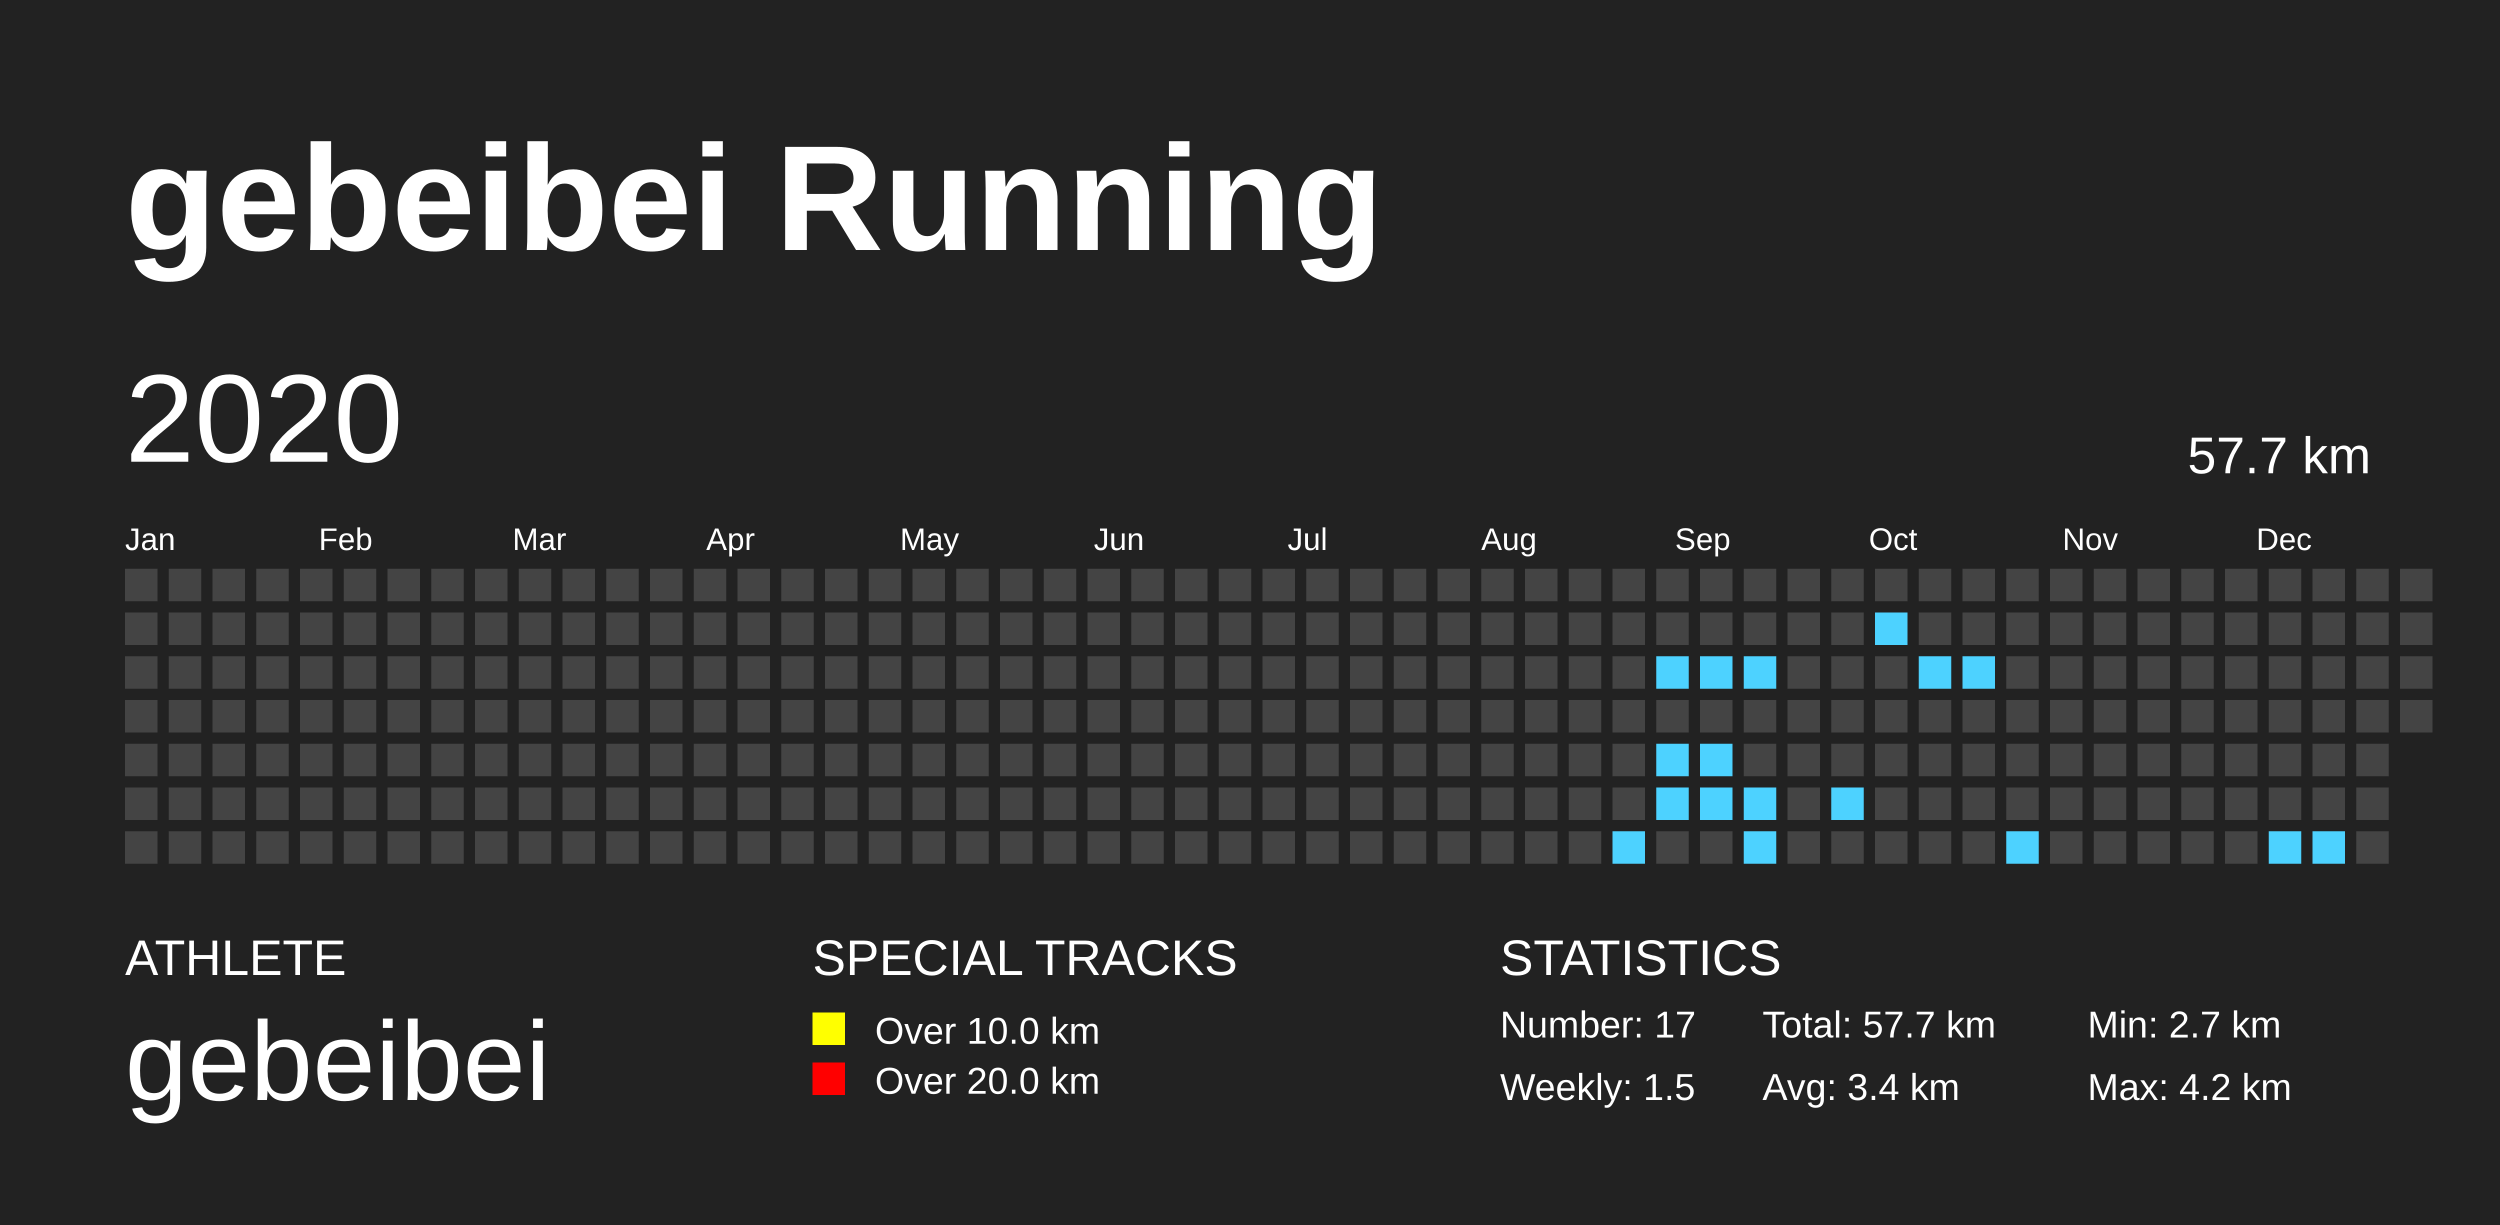
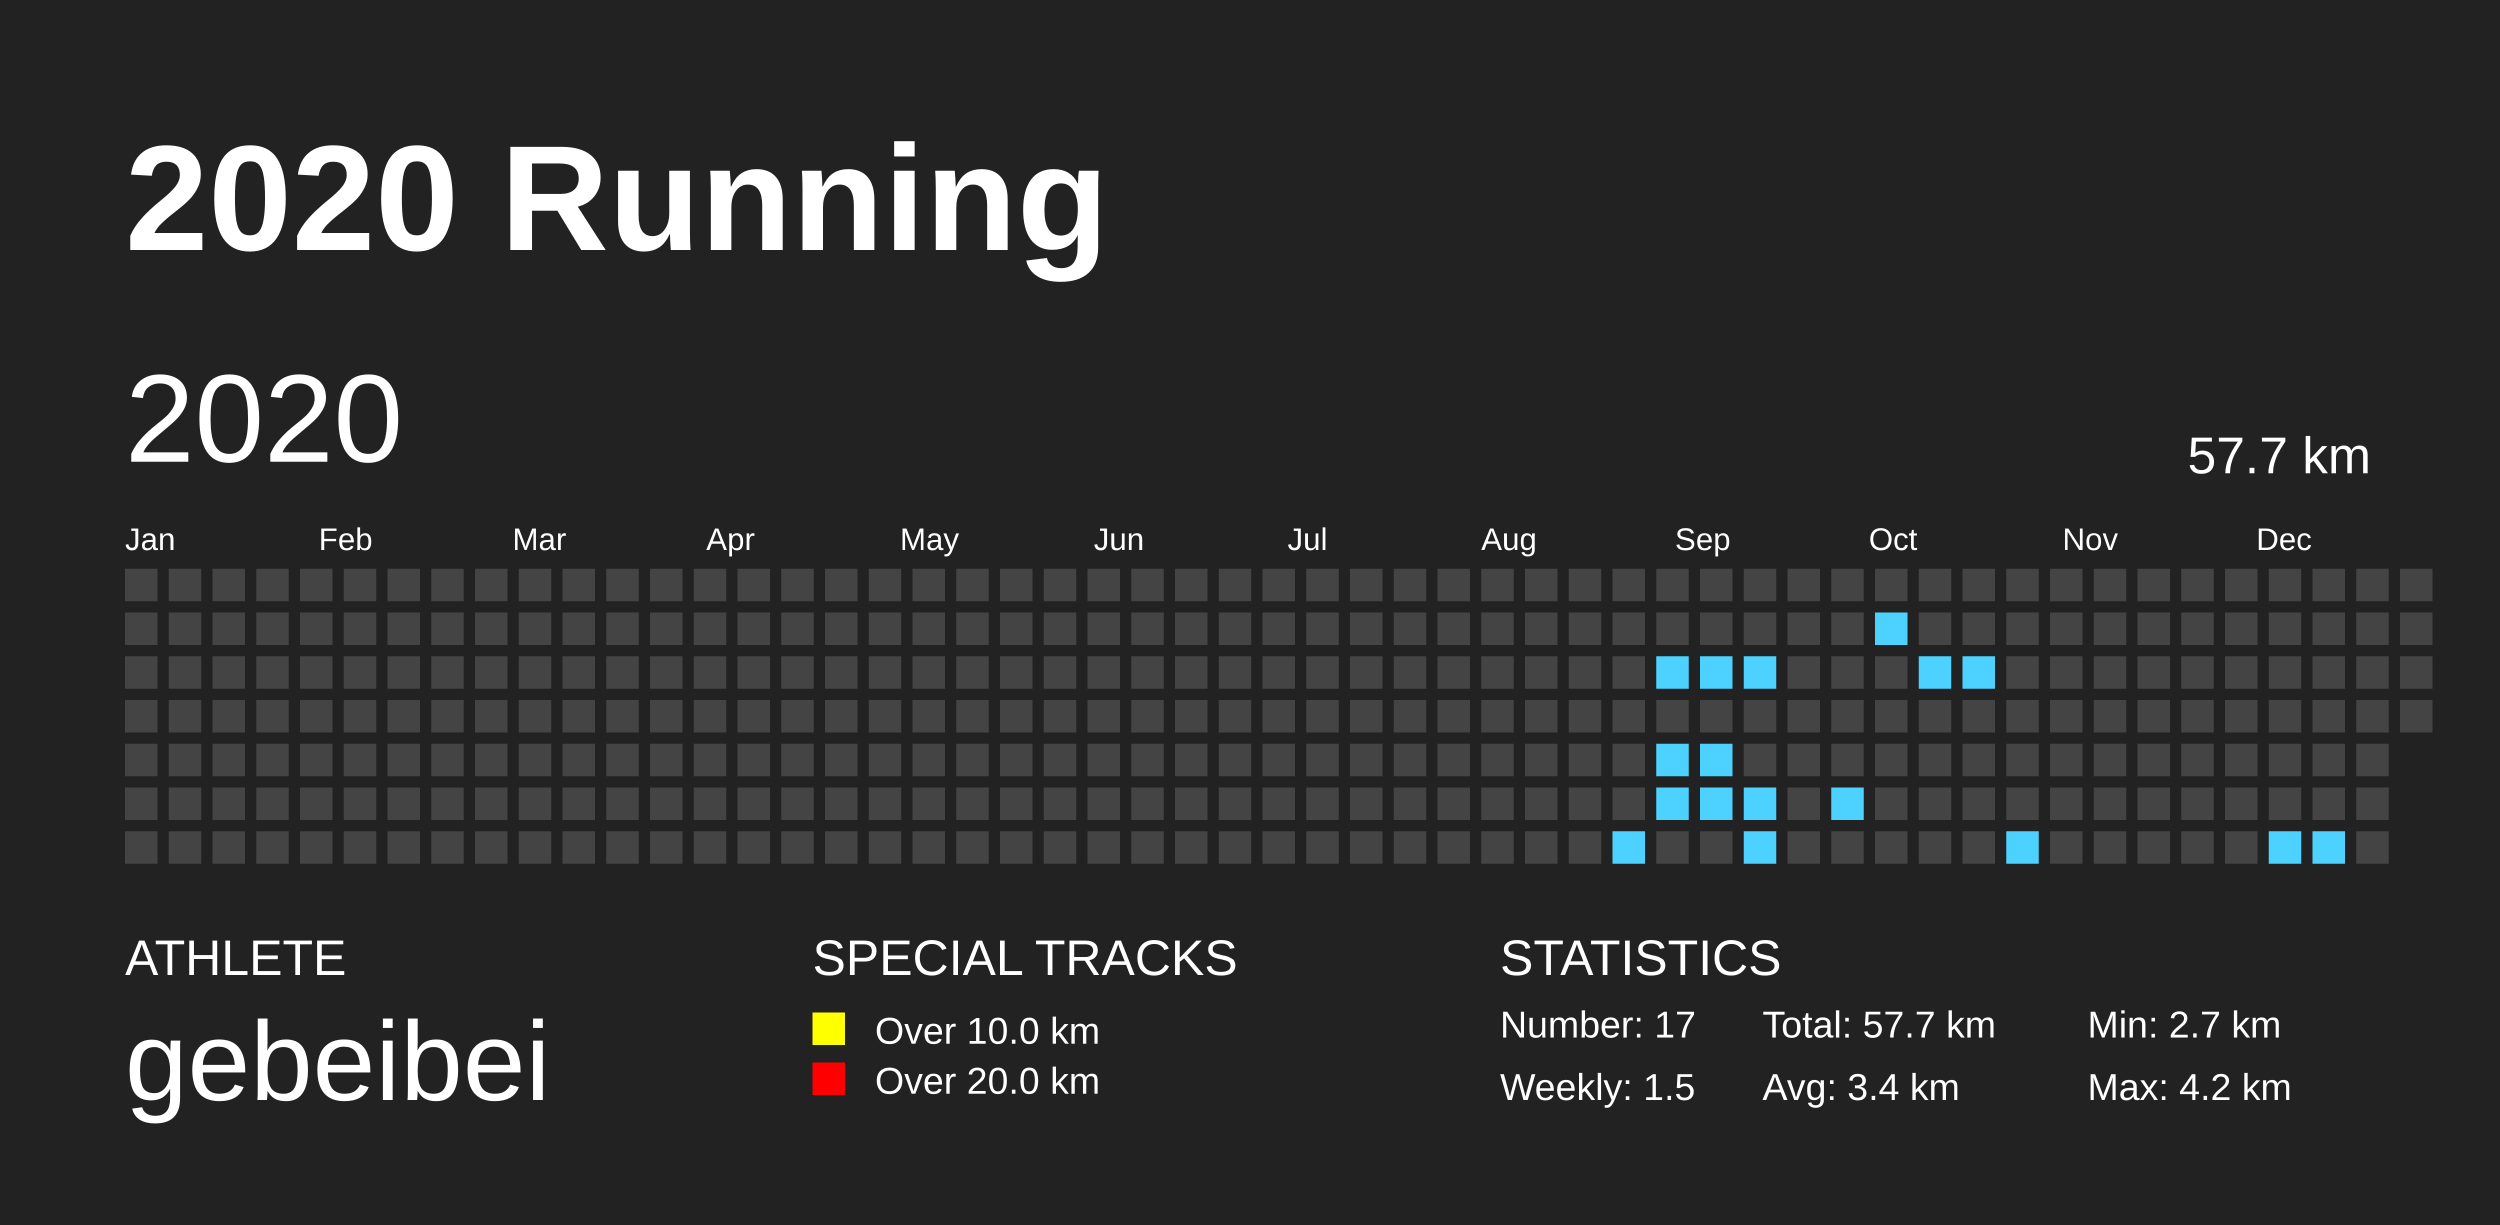
<svg xmlns="http://www.w3.org/2000/svg" baseProfile="full" height="98mm" version="1.1" viewBox="0,0,200,98" width="200mm">
  <defs />
  <rect fill="#222222" height="98" width="200" x="0" y="0" />
-   <text fill="#FFFFFF" style="font-size:12px; font-family:Arial; font-weight:bold;" x="10" y="20">gebeibei Running</text>
+   <text fill="#FFFFFF" style="font-size:12px; font-family:Arial; font-weight:bold;" x="10" y="20">2020 Running</text>
  <text fill="#FFFFFF" style="font-size:4px; font-family:Arial" x="10" y="78">ATHLETE</text>
  <text fill="#FFFFFF" style="font-size:9px; font-family:Arial" x="10" y="88">gebeibei</text>
  <text fill="#FFFFFF" style="font-size:4px; font-family:Arial" x="65" y="78">SPECIAL TRACKS</text>
  <rect fill="yellow" height="2.6" width="2.6" x="65" y="81" />
  <text fill="#FFFFFF" style="font-size:3px; font-family:Arial" x="70" y="83.5">Over 10.0 km</text>
  <rect fill="red" height="2.6" width="2.6" x="65" y="85" />
  <text fill="#FFFFFF" style="font-size:3px; font-family:Arial" x="70" y="87.5">Over 20.0 km</text>
  <text fill="#FFFFFF" style="font-size:4px; font-family:Arial" x="120" y="78">STATISTICS</text>
  <text fill="#FFFFFF" style="font-size:3px; font-family:Arial" x="120" y="83">Number: 17</text>
  <text fill="#FFFFFF" style="font-size:3px; font-family:Arial" x="120" y="88">Weekly: 1.5</text>
  <text fill="#FFFFFF" style="font-size:3px; font-family:Arial" x="141" y="83">Total: 57.7 km</text>
  <text fill="#FFFFFF" style="font-size:3px; font-family:Arial" x="141" y="88">Avg: 3.4 km</text>
  <text fill="#FFFFFF" style="font-size:3px; font-family:Arial" x="167" y="83">Min: 2.7 km</text>
  <text fill="#FFFFFF" style="font-size:3px; font-family:Arial" x="167" y="88">Max: 4.2 km</text>
  <text dominant-baseline="hanging" fill="#FFFFFF" style="font-size:10.0px; font-family:Arial;" x="10" y="30">2020</text>
  <text dominant-baseline="hanging" fill="#FFFFFF" style="font-size:4.125px; font-family:Arial;" x="175" y="35">57.7 km</text>
  <text fill="#FFFFFF" style="font-size:2.5px; font-family:Arial" x="10.0" y="44">Jan</text>
  <text fill="#FFFFFF" style="font-size:2.5px; font-family:Arial" x="25.5" y="44">Feb</text>
  <text fill="#FFFFFF" style="font-size:2.5px; font-family:Arial" x="41.0" y="44">Mar</text>
  <text fill="#FFFFFF" style="font-size:2.5px; font-family:Arial" x="56.5" y="44">Apr</text>
  <text fill="#FFFFFF" style="font-size:2.5px; font-family:Arial" x="72.0" y="44">May</text>
  <text fill="#FFFFFF" style="font-size:2.5px; font-family:Arial" x="87.5" y="44">Jun</text>
  <text fill="#FFFFFF" style="font-size:2.5px; font-family:Arial" x="103.0" y="44">Jul</text>
  <text fill="#FFFFFF" style="font-size:2.5px; font-family:Arial" x="118.5" y="44">Aug</text>
  <text fill="#FFFFFF" style="font-size:2.5px; font-family:Arial" x="134.0" y="44">Sep</text>
  <text fill="#FFFFFF" style="font-size:2.5px; font-family:Arial" x="149.5" y="44">Oct</text>
  <text fill="#FFFFFF" style="font-size:2.5px; font-family:Arial" x="165.0" y="44">Nov</text>
  <text fill="#FFFFFF" style="font-size:2.5px; font-family:Arial" x="180.5" y="44">Dec</text>
  <rect fill="#444444" height="2.6" width="2.6" x="10.0" y="45.5" />
  <rect fill="#444444" height="2.6" width="2.6" x="10.0" y="49.0" />
  <rect fill="#444444" height="2.6" width="2.6" x="10.0" y="52.5" />
  <rect fill="#444444" height="2.6" width="2.6" x="10.0" y="56.0" />
  <rect fill="#444444" height="2.6" width="2.6" x="10.0" y="59.5" />
  <rect fill="#444444" height="2.6" width="2.6" x="10.0" y="63.0" />
  <rect fill="#444444" height="2.6" width="2.6" x="10.0" y="66.5" />
  <rect fill="#444444" height="2.6" width="2.6" x="13.5" y="45.5" />
  <rect fill="#444444" height="2.6" width="2.6" x="13.5" y="49.0" />
  <rect fill="#444444" height="2.6" width="2.6" x="13.5" y="52.5" />
  <rect fill="#444444" height="2.6" width="2.6" x="13.5" y="56.0" />
  <rect fill="#444444" height="2.6" width="2.6" x="13.5" y="59.5" />
  <rect fill="#444444" height="2.6" width="2.6" x="13.5" y="63.0" />
  <rect fill="#444444" height="2.6" width="2.6" x="13.5" y="66.5" />
  <rect fill="#444444" height="2.6" width="2.6" x="17.0" y="45.5" />
  <rect fill="#444444" height="2.6" width="2.6" x="17.0" y="49.0" />
  <rect fill="#444444" height="2.6" width="2.6" x="17.0" y="52.5" />
  <rect fill="#444444" height="2.6" width="2.6" x="17.0" y="56.0" />
  <rect fill="#444444" height="2.6" width="2.6" x="17.0" y="59.5" />
  <rect fill="#444444" height="2.6" width="2.6" x="17.0" y="63.0" />
  <rect fill="#444444" height="2.6" width="2.6" x="17.0" y="66.5" />
  <rect fill="#444444" height="2.6" width="2.6" x="20.5" y="45.5" />
  <rect fill="#444444" height="2.6" width="2.6" x="20.5" y="49.0" />
  <rect fill="#444444" height="2.6" width="2.6" x="20.5" y="52.5" />
  <rect fill="#444444" height="2.6" width="2.6" x="20.5" y="56.0" />
  <rect fill="#444444" height="2.6" width="2.6" x="20.5" y="59.5" />
  <rect fill="#444444" height="2.6" width="2.6" x="20.5" y="63.0" />
  <rect fill="#444444" height="2.6" width="2.6" x="20.5" y="66.5" />
  <rect fill="#444444" height="2.6" width="2.6" x="24.0" y="45.5" />
  <rect fill="#444444" height="2.6" width="2.6" x="24.0" y="49.0" />
  <rect fill="#444444" height="2.6" width="2.6" x="24.0" y="52.5" />
  <rect fill="#444444" height="2.6" width="2.6" x="24.0" y="56.0" />
  <rect fill="#444444" height="2.6" width="2.6" x="24.0" y="59.5" />
  <rect fill="#444444" height="2.6" width="2.6" x="24.0" y="63.0" />
  <rect fill="#444444" height="2.6" width="2.6" x="24.0" y="66.5" />
  <rect fill="#444444" height="2.6" width="2.6" x="27.5" y="45.5" />
  <rect fill="#444444" height="2.6" width="2.6" x="27.5" y="49.0" />
  <rect fill="#444444" height="2.6" width="2.6" x="27.5" y="52.5" />
  <rect fill="#444444" height="2.6" width="2.6" x="27.5" y="56.0" />
  <rect fill="#444444" height="2.6" width="2.6" x="27.5" y="59.5" />
  <rect fill="#444444" height="2.6" width="2.6" x="27.5" y="63.0" />
  <rect fill="#444444" height="2.6" width="2.6" x="27.5" y="66.5" />
  <rect fill="#444444" height="2.6" width="2.6" x="31.0" y="45.5" />
  <rect fill="#444444" height="2.6" width="2.6" x="31.0" y="49.0" />
  <rect fill="#444444" height="2.6" width="2.6" x="31.0" y="52.5" />
  <rect fill="#444444" height="2.6" width="2.6" x="31.0" y="56.0" />
  <rect fill="#444444" height="2.6" width="2.6" x="31.0" y="59.5" />
  <rect fill="#444444" height="2.6" width="2.6" x="31.0" y="63.0" />
  <rect fill="#444444" height="2.6" width="2.6" x="31.0" y="66.5" />
  <rect fill="#444444" height="2.6" width="2.6" x="34.5" y="45.5" />
  <rect fill="#444444" height="2.6" width="2.6" x="34.5" y="49.0" />
  <rect fill="#444444" height="2.6" width="2.6" x="34.5" y="52.5" />
  <rect fill="#444444" height="2.6" width="2.6" x="34.5" y="56.0" />
  <rect fill="#444444" height="2.6" width="2.6" x="34.5" y="59.5" />
  <rect fill="#444444" height="2.6" width="2.6" x="34.5" y="63.0" />
  <rect fill="#444444" height="2.6" width="2.6" x="34.5" y="66.5" />
  <rect fill="#444444" height="2.6" width="2.6" x="38.0" y="45.5" />
  <rect fill="#444444" height="2.6" width="2.6" x="38.0" y="49.0" />
  <rect fill="#444444" height="2.6" width="2.6" x="38.0" y="52.5" />
  <rect fill="#444444" height="2.6" width="2.6" x="38.0" y="56.0" />
  <rect fill="#444444" height="2.6" width="2.6" x="38.0" y="59.5" />
  <rect fill="#444444" height="2.6" width="2.6" x="38.0" y="63.0" />
  <rect fill="#444444" height="2.6" width="2.6" x="38.0" y="66.5" />
  <rect fill="#444444" height="2.6" width="2.6" x="41.5" y="45.5" />
  <rect fill="#444444" height="2.6" width="2.6" x="41.5" y="49.0" />
  <rect fill="#444444" height="2.6" width="2.6" x="41.5" y="52.5" />
  <rect fill="#444444" height="2.6" width="2.6" x="41.5" y="56.0" />
  <rect fill="#444444" height="2.6" width="2.6" x="41.5" y="59.5" />
  <rect fill="#444444" height="2.6" width="2.6" x="41.5" y="63.0" />
  <rect fill="#444444" height="2.6" width="2.6" x="41.5" y="66.5" />
  <rect fill="#444444" height="2.6" width="2.6" x="45.0" y="45.5" />
  <rect fill="#444444" height="2.6" width="2.6" x="45.0" y="49.0" />
  <rect fill="#444444" height="2.6" width="2.6" x="45.0" y="52.5" />
  <rect fill="#444444" height="2.6" width="2.6" x="45.0" y="56.0" />
  <rect fill="#444444" height="2.6" width="2.6" x="45.0" y="59.5" />
  <rect fill="#444444" height="2.6" width="2.6" x="45.0" y="63.0" />
  <rect fill="#444444" height="2.6" width="2.6" x="45.0" y="66.5" />
  <rect fill="#444444" height="2.6" width="2.6" x="48.5" y="45.5" />
  <rect fill="#444444" height="2.6" width="2.6" x="48.5" y="49.0" />
  <rect fill="#444444" height="2.6" width="2.6" x="48.5" y="52.5" />
  <rect fill="#444444" height="2.6" width="2.6" x="48.5" y="56.0" />
  <rect fill="#444444" height="2.6" width="2.6" x="48.5" y="59.5" />
  <rect fill="#444444" height="2.6" width="2.6" x="48.5" y="63.0" />
  <rect fill="#444444" height="2.6" width="2.6" x="48.5" y="66.5" />
  <rect fill="#444444" height="2.6" width="2.6" x="52.0" y="45.5" />
  <rect fill="#444444" height="2.6" width="2.6" x="52.0" y="49.0" />
  <rect fill="#444444" height="2.6" width="2.6" x="52.0" y="52.5" />
  <rect fill="#444444" height="2.6" width="2.6" x="52.0" y="56.0" />
  <rect fill="#444444" height="2.6" width="2.6" x="52.0" y="59.5" />
  <rect fill="#444444" height="2.6" width="2.6" x="52.0" y="63.0" />
  <rect fill="#444444" height="2.6" width="2.6" x="52.0" y="66.5" />
  <rect fill="#444444" height="2.6" width="2.6" x="55.5" y="45.5" />
  <rect fill="#444444" height="2.6" width="2.6" x="55.5" y="49.0" />
  <rect fill="#444444" height="2.6" width="2.6" x="55.5" y="52.5" />
  <rect fill="#444444" height="2.6" width="2.6" x="55.5" y="56.0" />
  <rect fill="#444444" height="2.6" width="2.6" x="55.5" y="59.5" />
  <rect fill="#444444" height="2.6" width="2.6" x="55.5" y="63.0" />
  <rect fill="#444444" height="2.6" width="2.6" x="55.5" y="66.5" />
  <rect fill="#444444" height="2.6" width="2.6" x="59.0" y="45.5" />
  <rect fill="#444444" height="2.6" width="2.6" x="59.0" y="49.0" />
  <rect fill="#444444" height="2.6" width="2.6" x="59.0" y="52.5" />
  <rect fill="#444444" height="2.6" width="2.6" x="59.0" y="56.0" />
  <rect fill="#444444" height="2.6" width="2.6" x="59.0" y="59.5" />
  <rect fill="#444444" height="2.6" width="2.6" x="59.0" y="63.0" />
  <rect fill="#444444" height="2.6" width="2.6" x="59.0" y="66.5" />
  <rect fill="#444444" height="2.6" width="2.6" x="62.5" y="45.5" />
  <rect fill="#444444" height="2.6" width="2.6" x="62.5" y="49.0" />
  <rect fill="#444444" height="2.6" width="2.6" x="62.5" y="52.5" />
  <rect fill="#444444" height="2.6" width="2.6" x="62.5" y="56.0" />
  <rect fill="#444444" height="2.6" width="2.6" x="62.5" y="59.5" />
  <rect fill="#444444" height="2.6" width="2.6" x="62.5" y="63.0" />
  <rect fill="#444444" height="2.6" width="2.6" x="62.5" y="66.5" />
  <rect fill="#444444" height="2.6" width="2.6" x="66.0" y="45.5" />
  <rect fill="#444444" height="2.6" width="2.6" x="66.0" y="49.0" />
  <rect fill="#444444" height="2.6" width="2.6" x="66.0" y="52.5" />
  <rect fill="#444444" height="2.6" width="2.6" x="66.0" y="56.0" />
  <rect fill="#444444" height="2.6" width="2.6" x="66.0" y="59.5" />
  <rect fill="#444444" height="2.6" width="2.6" x="66.0" y="63.0" />
  <rect fill="#444444" height="2.6" width="2.6" x="66.0" y="66.5" />
  <rect fill="#444444" height="2.6" width="2.6" x="69.5" y="45.5" />
  <rect fill="#444444" height="2.6" width="2.6" x="69.5" y="49.0" />
  <rect fill="#444444" height="2.6" width="2.6" x="69.5" y="52.5" />
  <rect fill="#444444" height="2.6" width="2.6" x="69.5" y="56.0" />
  <rect fill="#444444" height="2.6" width="2.6" x="69.5" y="59.5" />
  <rect fill="#444444" height="2.6" width="2.6" x="69.5" y="63.0" />
  <rect fill="#444444" height="2.6" width="2.6" x="69.5" y="66.5" />
  <rect fill="#444444" height="2.6" width="2.6" x="73.0" y="45.5" />
  <rect fill="#444444" height="2.6" width="2.6" x="73.0" y="49.0" />
  <rect fill="#444444" height="2.6" width="2.6" x="73.0" y="52.5" />
  <rect fill="#444444" height="2.6" width="2.6" x="73.0" y="56.0" />
  <rect fill="#444444" height="2.6" width="2.6" x="73.0" y="59.5" />
  <rect fill="#444444" height="2.6" width="2.6" x="73.0" y="63.0" />
  <rect fill="#444444" height="2.6" width="2.6" x="73.0" y="66.5" />
  <rect fill="#444444" height="2.6" width="2.6" x="76.5" y="45.5" />
  <rect fill="#444444" height="2.6" width="2.6" x="76.5" y="49.0" />
  <rect fill="#444444" height="2.6" width="2.6" x="76.5" y="52.5" />
  <rect fill="#444444" height="2.6" width="2.6" x="76.5" y="56.0" />
  <rect fill="#444444" height="2.6" width="2.6" x="76.5" y="59.5" />
  <rect fill="#444444" height="2.6" width="2.6" x="76.5" y="63.0" />
  <rect fill="#444444" height="2.6" width="2.6" x="76.5" y="66.5" />
  <rect fill="#444444" height="2.6" width="2.6" x="80.0" y="45.5" />
  <rect fill="#444444" height="2.6" width="2.6" x="80.0" y="49.0" />
  <rect fill="#444444" height="2.6" width="2.6" x="80.0" y="52.5" />
  <rect fill="#444444" height="2.6" width="2.6" x="80.0" y="56.0" />
  <rect fill="#444444" height="2.6" width="2.6" x="80.0" y="59.5" />
  <rect fill="#444444" height="2.6" width="2.6" x="80.0" y="63.0" />
  <rect fill="#444444" height="2.6" width="2.6" x="80.0" y="66.5" />
  <rect fill="#444444" height="2.6" width="2.6" x="83.5" y="45.5" />
  <rect fill="#444444" height="2.6" width="2.6" x="83.5" y="49.0" />
  <rect fill="#444444" height="2.6" width="2.6" x="83.5" y="52.5" />
  <rect fill="#444444" height="2.6" width="2.6" x="83.5" y="56.0" />
  <rect fill="#444444" height="2.6" width="2.6" x="83.5" y="59.5" />
  <rect fill="#444444" height="2.6" width="2.6" x="83.5" y="63.0" />
  <rect fill="#444444" height="2.6" width="2.6" x="83.5" y="66.5" />
  <rect fill="#444444" height="2.6" width="2.6" x="87.0" y="45.5" />
  <rect fill="#444444" height="2.6" width="2.6" x="87.0" y="49.0" />
  <rect fill="#444444" height="2.6" width="2.6" x="87.0" y="52.5" />
  <rect fill="#444444" height="2.6" width="2.6" x="87.0" y="56.0" />
  <rect fill="#444444" height="2.6" width="2.6" x="87.0" y="59.5" />
  <rect fill="#444444" height="2.6" width="2.6" x="87.0" y="63.0" />
  <rect fill="#444444" height="2.6" width="2.6" x="87.0" y="66.5" />
  <rect fill="#444444" height="2.6" width="2.6" x="90.5" y="45.5" />
  <rect fill="#444444" height="2.6" width="2.6" x="90.5" y="49.0" />
  <rect fill="#444444" height="2.6" width="2.6" x="90.5" y="52.5" />
  <rect fill="#444444" height="2.6" width="2.6" x="90.5" y="56.0" />
  <rect fill="#444444" height="2.6" width="2.6" x="90.5" y="59.5" />
  <rect fill="#444444" height="2.6" width="2.6" x="90.5" y="63.0" />
  <rect fill="#444444" height="2.6" width="2.6" x="90.5" y="66.5" />
  <rect fill="#444444" height="2.6" width="2.6" x="94.0" y="45.5" />
  <rect fill="#444444" height="2.6" width="2.6" x="94.0" y="49.0" />
  <rect fill="#444444" height="2.6" width="2.6" x="94.0" y="52.5" />
  <rect fill="#444444" height="2.6" width="2.6" x="94.0" y="56.0" />
  <rect fill="#444444" height="2.6" width="2.6" x="94.0" y="59.5" />
  <rect fill="#444444" height="2.6" width="2.6" x="94.0" y="63.0" />
  <rect fill="#444444" height="2.6" width="2.6" x="94.0" y="66.5" />
  <rect fill="#444444" height="2.6" width="2.6" x="97.5" y="45.5" />
  <rect fill="#444444" height="2.6" width="2.6" x="97.5" y="49.0" />
  <rect fill="#444444" height="2.6" width="2.6" x="97.5" y="52.5" />
  <rect fill="#444444" height="2.6" width="2.6" x="97.5" y="56.0" />
  <rect fill="#444444" height="2.6" width="2.6" x="97.5" y="59.5" />
  <rect fill="#444444" height="2.6" width="2.6" x="97.5" y="63.0" />
  <rect fill="#444444" height="2.6" width="2.6" x="97.5" y="66.5" />
  <rect fill="#444444" height="2.6" width="2.6" x="101.0" y="45.5" />
  <rect fill="#444444" height="2.6" width="2.6" x="101.0" y="49.0" />
  <rect fill="#444444" height="2.6" width="2.6" x="101.0" y="52.5" />
  <rect fill="#444444" height="2.6" width="2.6" x="101.0" y="56.0" />
  <rect fill="#444444" height="2.6" width="2.6" x="101.0" y="59.5" />
  <rect fill="#444444" height="2.6" width="2.6" x="101.0" y="63.0" />
  <rect fill="#444444" height="2.6" width="2.6" x="101.0" y="66.5" />
  <rect fill="#444444" height="2.6" width="2.6" x="104.5" y="45.5" />
  <rect fill="#444444" height="2.6" width="2.6" x="104.5" y="49.0" />
  <rect fill="#444444" height="2.6" width="2.6" x="104.5" y="52.5" />
  <rect fill="#444444" height="2.6" width="2.6" x="104.5" y="56.0" />
  <rect fill="#444444" height="2.6" width="2.6" x="104.5" y="59.5" />
  <rect fill="#444444" height="2.6" width="2.6" x="104.5" y="63.0" />
  <rect fill="#444444" height="2.6" width="2.6" x="104.5" y="66.5" />
  <rect fill="#444444" height="2.6" width="2.6" x="108.0" y="45.5" />
  <rect fill="#444444" height="2.6" width="2.6" x="108.0" y="49.0" />
  <rect fill="#444444" height="2.6" width="2.6" x="108.0" y="52.5" />
  <rect fill="#444444" height="2.6" width="2.6" x="108.0" y="56.0" />
  <rect fill="#444444" height="2.6" width="2.6" x="108.0" y="59.5" />
  <rect fill="#444444" height="2.6" width="2.6" x="108.0" y="63.0" />
  <rect fill="#444444" height="2.6" width="2.6" x="108.0" y="66.5" />
  <rect fill="#444444" height="2.6" width="2.6" x="111.5" y="45.5" />
  <rect fill="#444444" height="2.6" width="2.6" x="111.5" y="49.0" />
  <rect fill="#444444" height="2.6" width="2.6" x="111.5" y="52.5" />
  <rect fill="#444444" height="2.6" width="2.6" x="111.5" y="56.0" />
  <rect fill="#444444" height="2.6" width="2.6" x="111.5" y="59.5" />
  <rect fill="#444444" height="2.6" width="2.6" x="111.5" y="63.0" />
  <rect fill="#444444" height="2.6" width="2.6" x="111.5" y="66.5" />
  <rect fill="#444444" height="2.6" width="2.6" x="115.0" y="45.5" />
  <rect fill="#444444" height="2.6" width="2.6" x="115.0" y="49.0" />
  <rect fill="#444444" height="2.6" width="2.6" x="115.0" y="52.5" />
  <rect fill="#444444" height="2.6" width="2.6" x="115.0" y="56.0" />
  <rect fill="#444444" height="2.6" width="2.6" x="115.0" y="59.5" />
  <rect fill="#444444" height="2.6" width="2.6" x="115.0" y="63.0" />
  <rect fill="#444444" height="2.6" width="2.6" x="115.0" y="66.5" />
  <rect fill="#444444" height="2.6" width="2.6" x="118.5" y="45.5" />
  <rect fill="#444444" height="2.6" width="2.6" x="118.5" y="49.0" />
  <rect fill="#444444" height="2.6" width="2.6" x="118.5" y="52.5" />
  <rect fill="#444444" height="2.6" width="2.6" x="118.5" y="56.0" />
  <rect fill="#444444" height="2.6" width="2.6" x="118.5" y="59.5" />
  <rect fill="#444444" height="2.6" width="2.6" x="118.5" y="63.0" />
  <rect fill="#444444" height="2.6" width="2.6" x="118.5" y="66.5" />
  <rect fill="#444444" height="2.6" width="2.6" x="122.0" y="45.5" />
  <rect fill="#444444" height="2.6" width="2.6" x="122.0" y="49.0" />
  <rect fill="#444444" height="2.6" width="2.6" x="122.0" y="52.5" />
  <rect fill="#444444" height="2.6" width="2.6" x="122.0" y="56.0" />
  <rect fill="#444444" height="2.6" width="2.6" x="122.0" y="59.5" />
  <rect fill="#444444" height="2.6" width="2.6" x="122.0" y="63.0" />
  <rect fill="#444444" height="2.6" width="2.6" x="122.0" y="66.5" />
  <rect fill="#444444" height="2.6" width="2.6" x="125.5" y="45.5" />
  <rect fill="#444444" height="2.6" width="2.6" x="125.5" y="49.0" />
  <rect fill="#444444" height="2.6" width="2.6" x="125.5" y="52.5" />
  <rect fill="#444444" height="2.6" width="2.6" x="125.5" y="56.0" />
  <rect fill="#444444" height="2.6" width="2.6" x="125.5" y="59.5" />
  <rect fill="#444444" height="2.6" width="2.6" x="125.5" y="63.0" />
  <rect fill="#444444" height="2.6" width="2.6" x="125.5" y="66.5" />
  <rect fill="#444444" height="2.6" width="2.6" x="129.0" y="45.5" />
  <rect fill="#444444" height="2.6" width="2.6" x="129.0" y="49.0" />
  <rect fill="#444444" height="2.6" width="2.6" x="129.0" y="52.5" />
  <rect fill="#444444" height="2.6" width="2.6" x="129.0" y="56.0" />
  <rect fill="#444444" height="2.6" width="2.6" x="129.0" y="59.5" />
  <rect fill="#444444" height="2.6" width="2.6" x="129.0" y="63.0" />
  <rect fill="#4dd2ff" height="2.6" width="2.6" x="129.0" y="66.5" />
  <rect fill="#444444" height="2.6" width="2.6" x="132.5" y="45.5" />
  <rect fill="#444444" height="2.6" width="2.6" x="132.5" y="49.0" />
  <rect fill="#4dd2ff" height="2.6" width="2.6" x="132.5" y="52.5" />
  <rect fill="#444444" height="2.6" width="2.6" x="132.5" y="56.0" />
  <rect fill="#4dd2ff" height="2.6" width="2.6" x="132.5" y="59.5" />
  <rect fill="#4dd2ff" height="2.6" width="2.6" x="132.5" y="63.0" />
  <rect fill="#444444" height="2.6" width="2.6" x="132.5" y="66.5" />
  <rect fill="#444444" height="2.6" width="2.6" x="136.0" y="45.5" />
  <rect fill="#444444" height="2.6" width="2.6" x="136.0" y="49.0" />
  <rect fill="#4dd2ff" height="2.6" width="2.6" x="136.0" y="52.5" />
  <rect fill="#444444" height="2.6" width="2.6" x="136.0" y="56.0" />
  <rect fill="#4dd2ff" height="2.6" width="2.6" x="136.0" y="59.5" />
  <rect fill="#4dd2ff" height="2.6" width="2.6" x="136.0" y="63.0" />
  <rect fill="#444444" height="2.6" width="2.6" x="136.0" y="66.5" />
  <rect fill="#444444" height="2.6" width="2.6" x="139.5" y="45.5" />
  <rect fill="#444444" height="2.6" width="2.6" x="139.5" y="49.0" />
  <rect fill="#4dd2ff" height="2.6" width="2.6" x="139.5" y="52.5" />
  <rect fill="#444444" height="2.6" width="2.6" x="139.5" y="56.0" />
  <rect fill="#444444" height="2.6" width="2.6" x="139.5" y="59.5" />
  <rect fill="#4dd2ff" height="2.6" width="2.6" x="139.5" y="63.0" />
  <rect fill="#4dd2ff" height="2.6" width="2.6" x="139.5" y="66.5" />
  <rect fill="#444444" height="2.6" width="2.6" x="143.0" y="45.5" />
  <rect fill="#444444" height="2.6" width="2.6" x="143.0" y="49.0" />
  <rect fill="#444444" height="2.6" width="2.6" x="143.0" y="52.5" />
  <rect fill="#444444" height="2.6" width="2.6" x="143.0" y="56.0" />
  <rect fill="#444444" height="2.6" width="2.6" x="143.0" y="59.5" />
  <rect fill="#444444" height="2.6" width="2.6" x="143.0" y="63.0" />
  <rect fill="#444444" height="2.6" width="2.6" x="143.0" y="66.5" />
  <rect fill="#444444" height="2.6" width="2.6" x="146.5" y="45.5" />
  <rect fill="#444444" height="2.6" width="2.6" x="146.5" y="49.0" />
  <rect fill="#444444" height="2.6" width="2.6" x="146.5" y="52.5" />
  <rect fill="#444444" height="2.6" width="2.6" x="146.5" y="56.0" />
  <rect fill="#444444" height="2.6" width="2.6" x="146.5" y="59.5" />
  <rect fill="#4dd2ff" height="2.6" width="2.6" x="146.5" y="63.0" />
  <rect fill="#444444" height="2.6" width="2.6" x="146.5" y="66.5" />
  <rect fill="#444444" height="2.6" width="2.6" x="150.0" y="45.5" />
  <rect fill="#4dd2ff" height="2.6" width="2.6" x="150.0" y="49.0" />
  <rect fill="#444444" height="2.6" width="2.6" x="150.0" y="52.5" />
  <rect fill="#444444" height="2.6" width="2.6" x="150.0" y="56.0" />
  <rect fill="#444444" height="2.6" width="2.6" x="150.0" y="59.5" />
  <rect fill="#444444" height="2.6" width="2.6" x="150.0" y="63.0" />
  <rect fill="#444444" height="2.6" width="2.6" x="150.0" y="66.5" />
  <rect fill="#444444" height="2.6" width="2.6" x="153.5" y="45.5" />
  <rect fill="#444444" height="2.6" width="2.6" x="153.5" y="49.0" />
  <rect fill="#4dd2ff" height="2.6" width="2.6" x="153.5" y="52.5" />
  <rect fill="#444444" height="2.6" width="2.6" x="153.5" y="56.0" />
  <rect fill="#444444" height="2.6" width="2.6" x="153.5" y="59.5" />
  <rect fill="#444444" height="2.6" width="2.6" x="153.5" y="63.0" />
  <rect fill="#444444" height="2.6" width="2.6" x="153.5" y="66.5" />
  <rect fill="#444444" height="2.6" width="2.6" x="157.0" y="45.5" />
  <rect fill="#444444" height="2.6" width="2.6" x="157.0" y="49.0" />
  <rect fill="#4dd2ff" height="2.6" width="2.6" x="157.0" y="52.5" />
  <rect fill="#444444" height="2.6" width="2.6" x="157.0" y="56.0" />
  <rect fill="#444444" height="2.6" width="2.6" x="157.0" y="59.5" />
  <rect fill="#444444" height="2.6" width="2.6" x="157.0" y="63.0" />
  <rect fill="#444444" height="2.6" width="2.6" x="157.0" y="66.5" />
  <rect fill="#444444" height="2.6" width="2.6" x="160.5" y="45.5" />
  <rect fill="#444444" height="2.6" width="2.6" x="160.5" y="49.0" />
  <rect fill="#444444" height="2.6" width="2.6" x="160.5" y="52.5" />
  <rect fill="#444444" height="2.6" width="2.6" x="160.5" y="56.0" />
  <rect fill="#444444" height="2.6" width="2.6" x="160.5" y="59.5" />
  <rect fill="#444444" height="2.6" width="2.6" x="160.5" y="63.0" />
  <rect fill="#4dd2ff" height="2.6" width="2.6" x="160.5" y="66.5" />
  <rect fill="#444444" height="2.6" width="2.6" x="164.0" y="45.5" />
  <rect fill="#444444" height="2.6" width="2.6" x="164.0" y="49.0" />
  <rect fill="#444444" height="2.6" width="2.6" x="164.0" y="52.5" />
  <rect fill="#444444" height="2.6" width="2.6" x="164.0" y="56.0" />
  <rect fill="#444444" height="2.6" width="2.6" x="164.0" y="59.5" />
  <rect fill="#444444" height="2.6" width="2.6" x="164.0" y="63.0" />
  <rect fill="#444444" height="2.6" width="2.6" x="164.0" y="66.5" />
  <rect fill="#444444" height="2.6" width="2.6" x="167.5" y="45.5" />
  <rect fill="#444444" height="2.6" width="2.6" x="167.5" y="49.0" />
  <rect fill="#444444" height="2.6" width="2.6" x="167.5" y="52.5" />
  <rect fill="#444444" height="2.6" width="2.6" x="167.5" y="56.0" />
  <rect fill="#444444" height="2.6" width="2.6" x="167.5" y="59.5" />
  <rect fill="#444444" height="2.6" width="2.6" x="167.5" y="63.0" />
  <rect fill="#444444" height="2.6" width="2.6" x="167.5" y="66.5" />
  <rect fill="#444444" height="2.6" width="2.6" x="171.0" y="45.5" />
  <rect fill="#444444" height="2.6" width="2.6" x="171.0" y="49.0" />
  <rect fill="#444444" height="2.6" width="2.6" x="171.0" y="52.5" />
  <rect fill="#444444" height="2.6" width="2.6" x="171.0" y="56.0" />
  <rect fill="#444444" height="2.6" width="2.6" x="171.0" y="59.5" />
  <rect fill="#444444" height="2.6" width="2.6" x="171.0" y="63.0" />
  <rect fill="#444444" height="2.6" width="2.6" x="171.0" y="66.5" />
  <rect fill="#444444" height="2.6" width="2.6" x="174.5" y="45.5" />
  <rect fill="#444444" height="2.6" width="2.6" x="174.5" y="49.0" />
  <rect fill="#444444" height="2.6" width="2.6" x="174.5" y="52.5" />
  <rect fill="#444444" height="2.6" width="2.6" x="174.5" y="56.0" />
  <rect fill="#444444" height="2.6" width="2.6" x="174.5" y="59.5" />
  <rect fill="#444444" height="2.6" width="2.6" x="174.5" y="63.0" />
  <rect fill="#444444" height="2.6" width="2.6" x="174.5" y="66.5" />
  <rect fill="#444444" height="2.6" width="2.6" x="178.0" y="45.5" />
  <rect fill="#444444" height="2.6" width="2.6" x="178.0" y="49.0" />
  <rect fill="#444444" height="2.6" width="2.6" x="178.0" y="52.5" />
  <rect fill="#444444" height="2.6" width="2.6" x="178.0" y="56.0" />
  <rect fill="#444444" height="2.6" width="2.6" x="178.0" y="59.5" />
  <rect fill="#444444" height="2.6" width="2.6" x="178.0" y="63.0" />
  <rect fill="#444444" height="2.6" width="2.6" x="178.0" y="66.5" />
  <rect fill="#444444" height="2.6" width="2.6" x="181.5" y="45.5" />
  <rect fill="#444444" height="2.6" width="2.6" x="181.5" y="49.0" />
  <rect fill="#444444" height="2.6" width="2.6" x="181.5" y="52.5" />
  <rect fill="#444444" height="2.6" width="2.6" x="181.5" y="56.0" />
  <rect fill="#444444" height="2.6" width="2.6" x="181.5" y="59.5" />
  <rect fill="#444444" height="2.6" width="2.6" x="181.5" y="63.0" />
  <rect fill="#4dd2ff" height="2.6" width="2.6" x="181.5" y="66.5" />
  <rect fill="#444444" height="2.6" width="2.6" x="185.0" y="45.5" />
  <rect fill="#444444" height="2.6" width="2.6" x="185.0" y="49.0" />
  <rect fill="#444444" height="2.6" width="2.6" x="185.0" y="52.5" />
  <rect fill="#444444" height="2.6" width="2.6" x="185.0" y="56.0" />
  <rect fill="#444444" height="2.6" width="2.6" x="185.0" y="59.5" />
  <rect fill="#444444" height="2.6" width="2.6" x="185.0" y="63.0" />
  <rect fill="#4dd2ff" height="2.6" width="2.6" x="185.0" y="66.5" />
  <rect fill="#444444" height="2.6" width="2.6" x="188.5" y="45.5" />
  <rect fill="#444444" height="2.6" width="2.6" x="188.5" y="49.0" />
  <rect fill="#444444" height="2.6" width="2.6" x="188.5" y="52.5" />
  <rect fill="#444444" height="2.6" width="2.6" x="188.5" y="56.0" />
  <rect fill="#444444" height="2.6" width="2.6" x="188.5" y="59.5" />
  <rect fill="#444444" height="2.6" width="2.6" x="188.5" y="63.0" />
  <rect fill="#444444" height="2.6" width="2.6" x="188.5" y="66.5" />
  <rect fill="#444444" height="2.6" width="2.6" x="192.0" y="45.5" />
  <rect fill="#444444" height="2.6" width="2.6" x="192.0" y="49.0" />
  <rect fill="#444444" height="2.6" width="2.6" x="192.0" y="52.5" />
  <rect fill="#444444" height="2.6" width="2.6" x="192.0" y="56.0" />
</svg>
